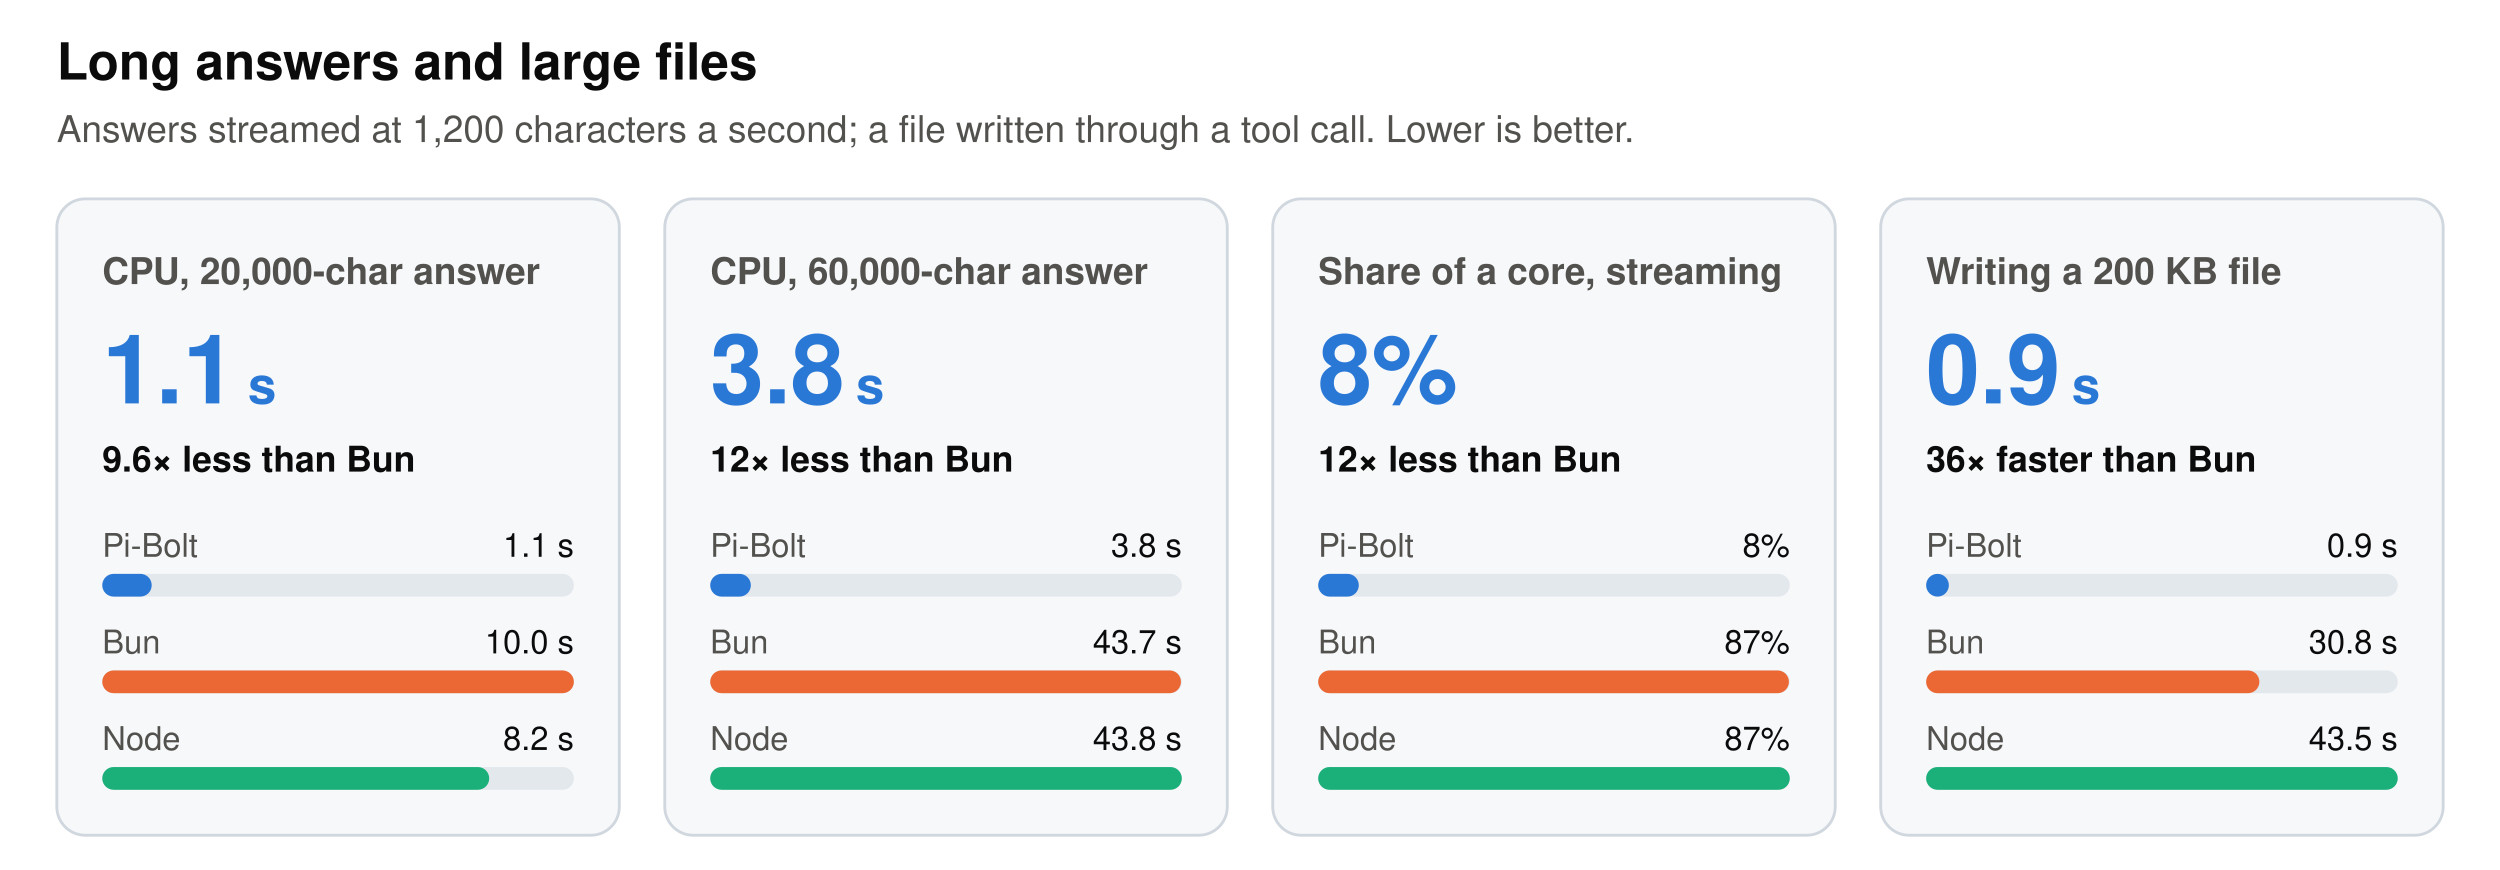
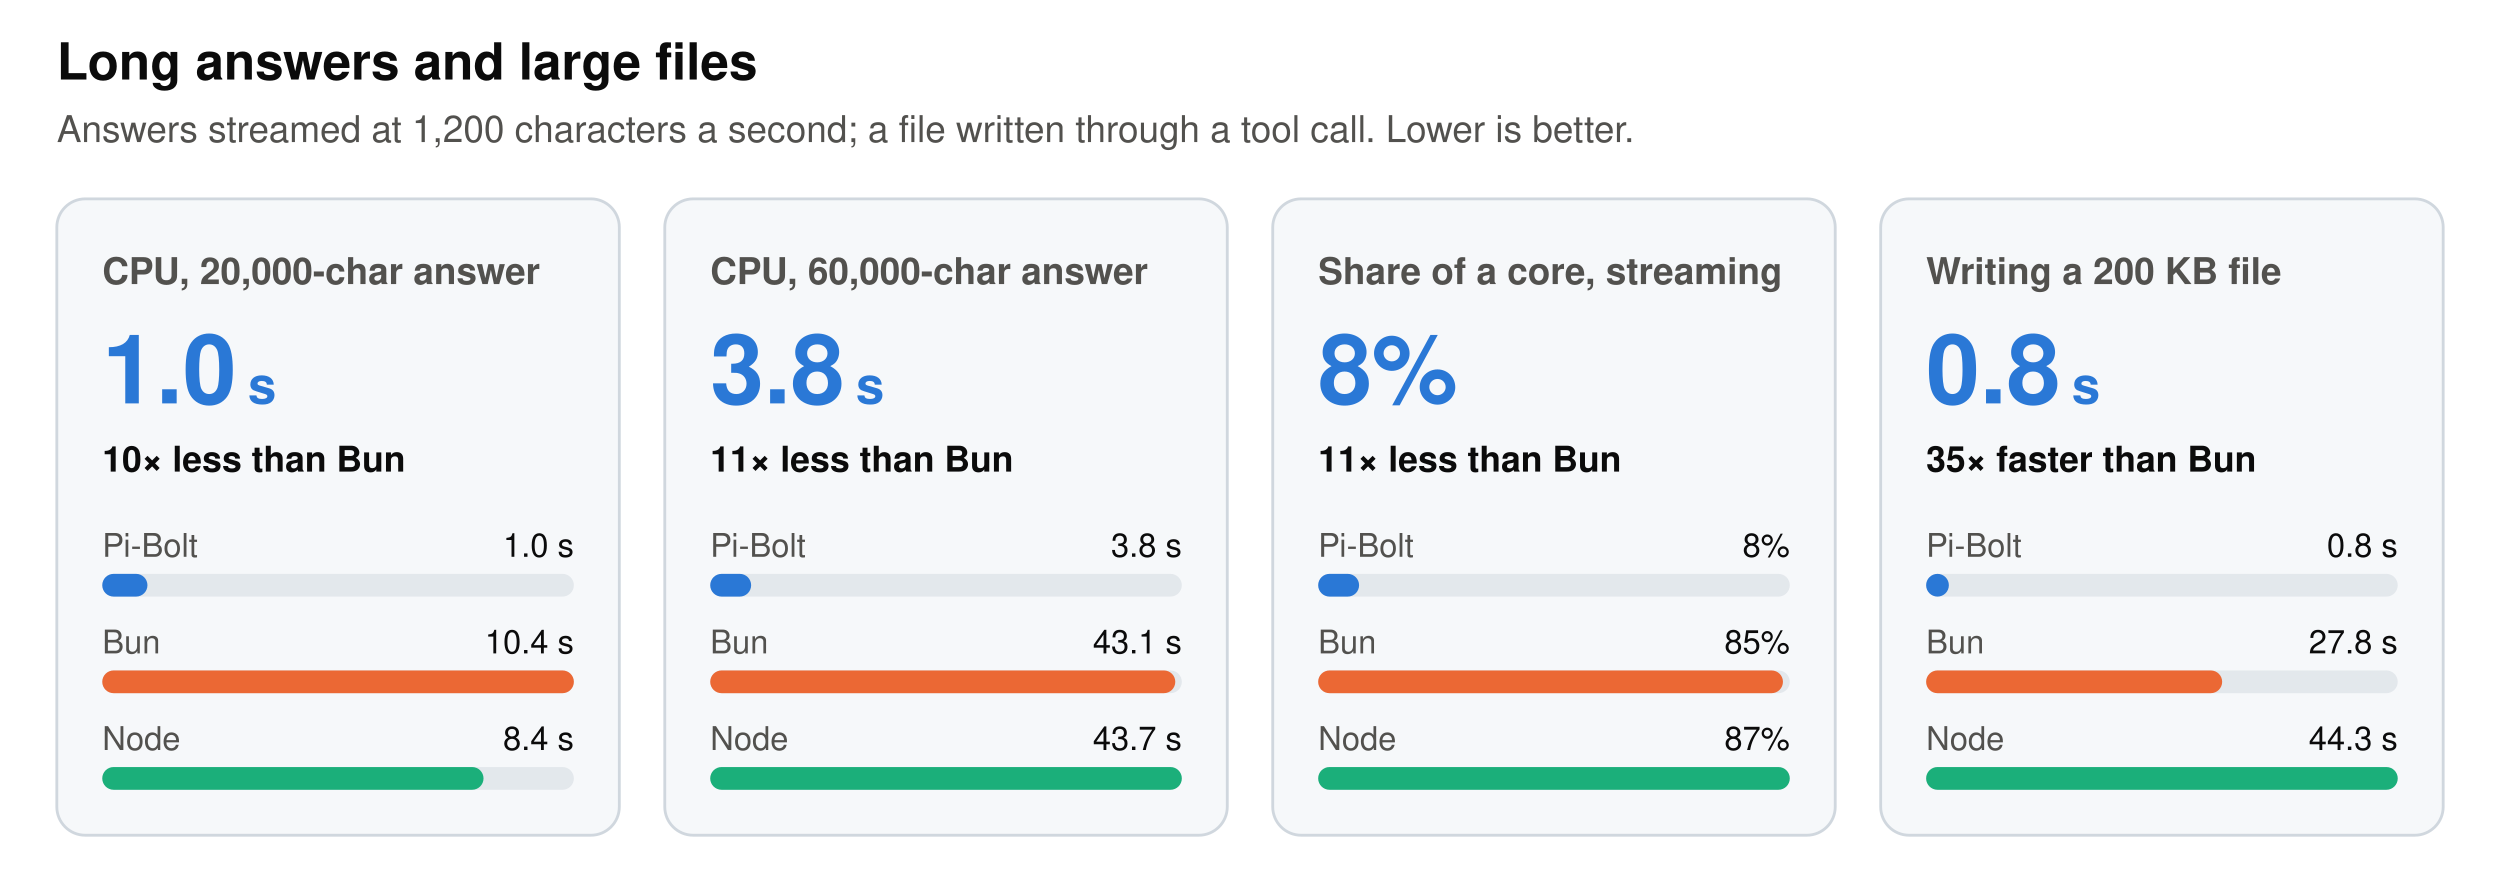
<svg xmlns="http://www.w3.org/2000/svg" width="880" height="306" viewBox="0 0 880 306" role="img" aria-label="Long answers and large files">
  <style>text{font-family:-apple-system, BlinkMacSystemFont, 'Segoe UI', Helvetica, Arial, sans-serif;font-variant-numeric:tabular-nums}</style>
  <text x="20" y="28" font-size="18" font-weight="600" fill="#0b0b0b">Long answers and large files</text>
  <text x="20" y="50" font-size="13" fill="#52514e">Answers streamed at 1,200 characters a second; a file written through a tool call. Lower is better.</text>
  <rect x="20.0" y="70" width="198.0" height="224" rx="10" fill="#f6f8fa" stroke="#d0d7de" />
  <text x="36.0" y="100" font-size="13" font-weight="600" fill="#52514e">CPU, 20,000-char answer</text>
-   <text x="36.0" y="142" font-size="34" font-weight="700" fill="#2a78d6">1.1<tspan font-size="18" font-weight="600" dx="4">s</tspan>
+   <text x="36.0" y="142" font-size="34" font-weight="700" fill="#2a78d6">1.0<tspan font-size="18" font-weight="600" dx="4">s</tspan>
  </text>
-   <text x="36.0" y="166" font-size="12.5" font-weight="600" fill="#0b0b0b">9.6× less than Bun</text>
+   <text x="36.0" y="166" font-size="12.5" font-weight="600" fill="#0b0b0b">10× less than Bun</text>
  <text x="36.0" y="196" font-size="11.5" fill="#52514e">Pi-Bolt</text>
-   <text x="202.0" y="196" font-size="11.5" text-anchor="end" fill="#0b0b0b">1.1 s</text>
+   <text x="202.0" y="196" font-size="11.5" text-anchor="end" fill="#0b0b0b">1.0 s</text>
  <rect x="36.0" y="202" width="166.0" height="8" rx="4" fill="#d0d7de" opacity="0.5" />
-   <rect x="36.0" y="202" width="17.4" height="8" rx="4" fill="#2a78d6" />
+   <rect x="36.0" y="202" width="15.9" height="8" rx="4" fill="#2a78d6" />
  <text x="36.0" y="230" font-size="11.5" fill="#52514e">Bun</text>
-   <text x="202.0" y="230" font-size="11.5" text-anchor="end" fill="#0b0b0b">10.0 s</text>
+   <text x="202.0" y="230" font-size="11.5" text-anchor="end" fill="#0b0b0b">10.4 s</text>
  <rect x="36.0" y="236" width="166.0" height="8" rx="4" fill="#d0d7de" opacity="0.5" />
  <rect x="36.0" y="236" width="166.0" height="8" rx="4" fill="#eb6834" />
  <text x="36.0" y="264" font-size="11.5" fill="#52514e">Node</text>
-   <text x="202.0" y="264" font-size="11.5" text-anchor="end" fill="#0b0b0b">8.2 s</text>
+   <text x="202.0" y="264" font-size="11.5" text-anchor="end" fill="#0b0b0b">8.4 s</text>
  <rect x="36.0" y="270" width="166.0" height="8" rx="4" fill="#d0d7de" opacity="0.5" />
-   <rect x="36.0" y="270" width="136.2" height="8" rx="4" fill="#1baf7a" />
+   <rect x="36.0" y="270" width="134.2" height="8" rx="4" fill="#1baf7a" />
  <rect x="234.0" y="70" width="198.0" height="224" rx="10" fill="#f6f8fa" stroke="#d0d7de" />
  <text x="250.0" y="100" font-size="13" font-weight="600" fill="#52514e">CPU, 60,000-char answer</text>
  <text x="250.0" y="142" font-size="34" font-weight="700" fill="#2a78d6">3.8<tspan font-size="18" font-weight="600" dx="4">s</tspan>
  </text>
-   <text x="250.0" y="166" font-size="12.5" font-weight="600" fill="#0b0b0b">12× less than Bun</text>
+   <text x="250.0" y="166" font-size="12.5" font-weight="600" fill="#0b0b0b">11× less than Bun</text>
  <text x="250.0" y="196" font-size="11.5" fill="#52514e">Pi-Bolt</text>
  <text x="416.0" y="196" font-size="11.5" text-anchor="end" fill="#0b0b0b">3.8 s</text>
  <rect x="250.0" y="202" width="166.0" height="8" rx="4" fill="#d0d7de" opacity="0.5" />
-   <rect x="250.0" y="202" width="14.3" height="8" rx="4" fill="#2a78d6" />
+   <rect x="250.0" y="202" width="14.4" height="8" rx="4" fill="#2a78d6" />
  <text x="250.0" y="230" font-size="11.5" fill="#52514e">Bun</text>
-   <text x="416.0" y="230" font-size="11.5" text-anchor="end" fill="#0b0b0b">43.7 s</text>
+   <text x="416.0" y="230" font-size="11.5" text-anchor="end" fill="#0b0b0b">43.1 s</text>
  <rect x="250.0" y="236" width="166.0" height="8" rx="4" fill="#d0d7de" opacity="0.5" />
-   <rect x="250.0" y="236" width="165.7" height="8" rx="4" fill="#eb6834" />
+   <rect x="250.0" y="236" width="163.7" height="8" rx="4" fill="#eb6834" />
  <text x="250.0" y="264" font-size="11.5" fill="#52514e">Node</text>
-   <text x="416.0" y="264" font-size="11.5" text-anchor="end" fill="#0b0b0b">43.8 s</text>
+   <text x="416.0" y="264" font-size="11.5" text-anchor="end" fill="#0b0b0b">43.7 s</text>
  <rect x="250.0" y="270" width="166.0" height="8" rx="4" fill="#d0d7de" opacity="0.5" />
  <rect x="250.0" y="270" width="166.0" height="8" rx="4" fill="#1baf7a" />
  <rect x="448.0" y="70" width="198.0" height="224" rx="10" fill="#f6f8fa" stroke="#d0d7de" />
  <text x="464.0" y="100" font-size="13" font-weight="600" fill="#52514e">Share of a core, streaming</text>
  <text x="464.0" y="142" font-size="34" font-weight="700" fill="#2a78d6">8%</text>
-   <text x="464.0" y="166" font-size="12.5" font-weight="600" fill="#0b0b0b">12× less than Bun</text>
+   <text x="464.0" y="166" font-size="12.5" font-weight="600" fill="#0b0b0b">11× less than Bun</text>
  <text x="464.0" y="196" font-size="11.5" fill="#52514e">Pi-Bolt</text>
  <text x="630.0" y="196" font-size="11.5" text-anchor="end" fill="#0b0b0b">8%</text>
  <rect x="464.0" y="202" width="166.0" height="8" rx="4" fill="#d0d7de" opacity="0.5" />
-   <rect x="464.0" y="202" width="14.3" height="8" rx="4" fill="#2a78d6" />
+   <rect x="464.0" y="202" width="14.4" height="8" rx="4" fill="#2a78d6" />
  <text x="464.0" y="230" font-size="11.5" fill="#52514e">Bun</text>
-   <text x="630.0" y="230" font-size="11.5" text-anchor="end" fill="#0b0b0b">87%</text>
+   <text x="630.0" y="230" font-size="11.5" text-anchor="end" fill="#0b0b0b">85%</text>
  <rect x="464.0" y="236" width="166.0" height="8" rx="4" fill="#d0d7de" opacity="0.5" />
-   <rect x="464.0" y="236" width="165.7" height="8" rx="4" fill="#eb6834" />
+   <rect x="464.0" y="236" width="163.6" height="8" rx="4" fill="#eb6834" />
  <text x="464.0" y="264" font-size="11.5" fill="#52514e">Node</text>
  <text x="630.0" y="264" font-size="11.5" text-anchor="end" fill="#0b0b0b">87%</text>
  <rect x="464.0" y="270" width="166.0" height="8" rx="4" fill="#d0d7de" opacity="0.5" />
  <rect x="464.0" y="270" width="166.0" height="8" rx="4" fill="#1baf7a" />
  <rect x="662.0" y="70" width="198.0" height="224" rx="10" fill="#f6f8fa" stroke="#d0d7de" />
  <text x="678.0" y="100" font-size="13" font-weight="600" fill="#52514e">Writing a 200 KB file</text>
-   <text x="678.0" y="142" font-size="34" font-weight="700" fill="#2a78d6">0.9<tspan font-size="18" font-weight="600" dx="4">s</tspan>
+   <text x="678.0" y="142" font-size="34" font-weight="700" fill="#2a78d6">0.8<tspan font-size="18" font-weight="600" dx="4">s</tspan>
  </text>
-   <text x="678.0" y="166" font-size="12.5" font-weight="600" fill="#0b0b0b">36× faster than Bun</text>
+   <text x="678.0" y="166" font-size="12.5" font-weight="600" fill="#0b0b0b">35× faster than Bun</text>
  <text x="678.0" y="196" font-size="11.5" fill="#52514e">Pi-Bolt</text>
-   <text x="844.0" y="196" font-size="11.5" text-anchor="end" fill="#0b0b0b">0.9 s</text>
+   <text x="844.0" y="196" font-size="11.5" text-anchor="end" fill="#0b0b0b">0.8 s</text>
  <rect x="678.0" y="202" width="166.0" height="8" rx="4" fill="#d0d7de" opacity="0.5" />
  <rect x="678.0" y="202" width="8.0" height="8" rx="4" fill="#2a78d6" />
  <text x="678.0" y="230" font-size="11.5" fill="#52514e">Bun</text>
-   <text x="844.0" y="230" font-size="11.5" text-anchor="end" fill="#0b0b0b">30.8 s</text>
+   <text x="844.0" y="230" font-size="11.5" text-anchor="end" fill="#0b0b0b">27.8 s</text>
  <rect x="678.0" y="236" width="166.0" height="8" rx="4" fill="#d0d7de" opacity="0.5" />
-   <rect x="678.0" y="236" width="117.3" height="8" rx="4" fill="#eb6834" />
+   <rect x="678.0" y="236" width="104.2" height="8" rx="4" fill="#eb6834" />
  <text x="678.0" y="264" font-size="11.5" fill="#52514e">Node</text>
-   <text x="844.0" y="264" font-size="11.5" text-anchor="end" fill="#0b0b0b">43.5 s</text>
+   <text x="844.0" y="264" font-size="11.5" text-anchor="end" fill="#0b0b0b">44.3 s</text>
  <rect x="678.0" y="270" width="166.0" height="8" rx="4" fill="#d0d7de" opacity="0.5" />
  <rect x="678.0" y="270" width="166.0" height="8" rx="4" fill="#1baf7a" />
</svg>
